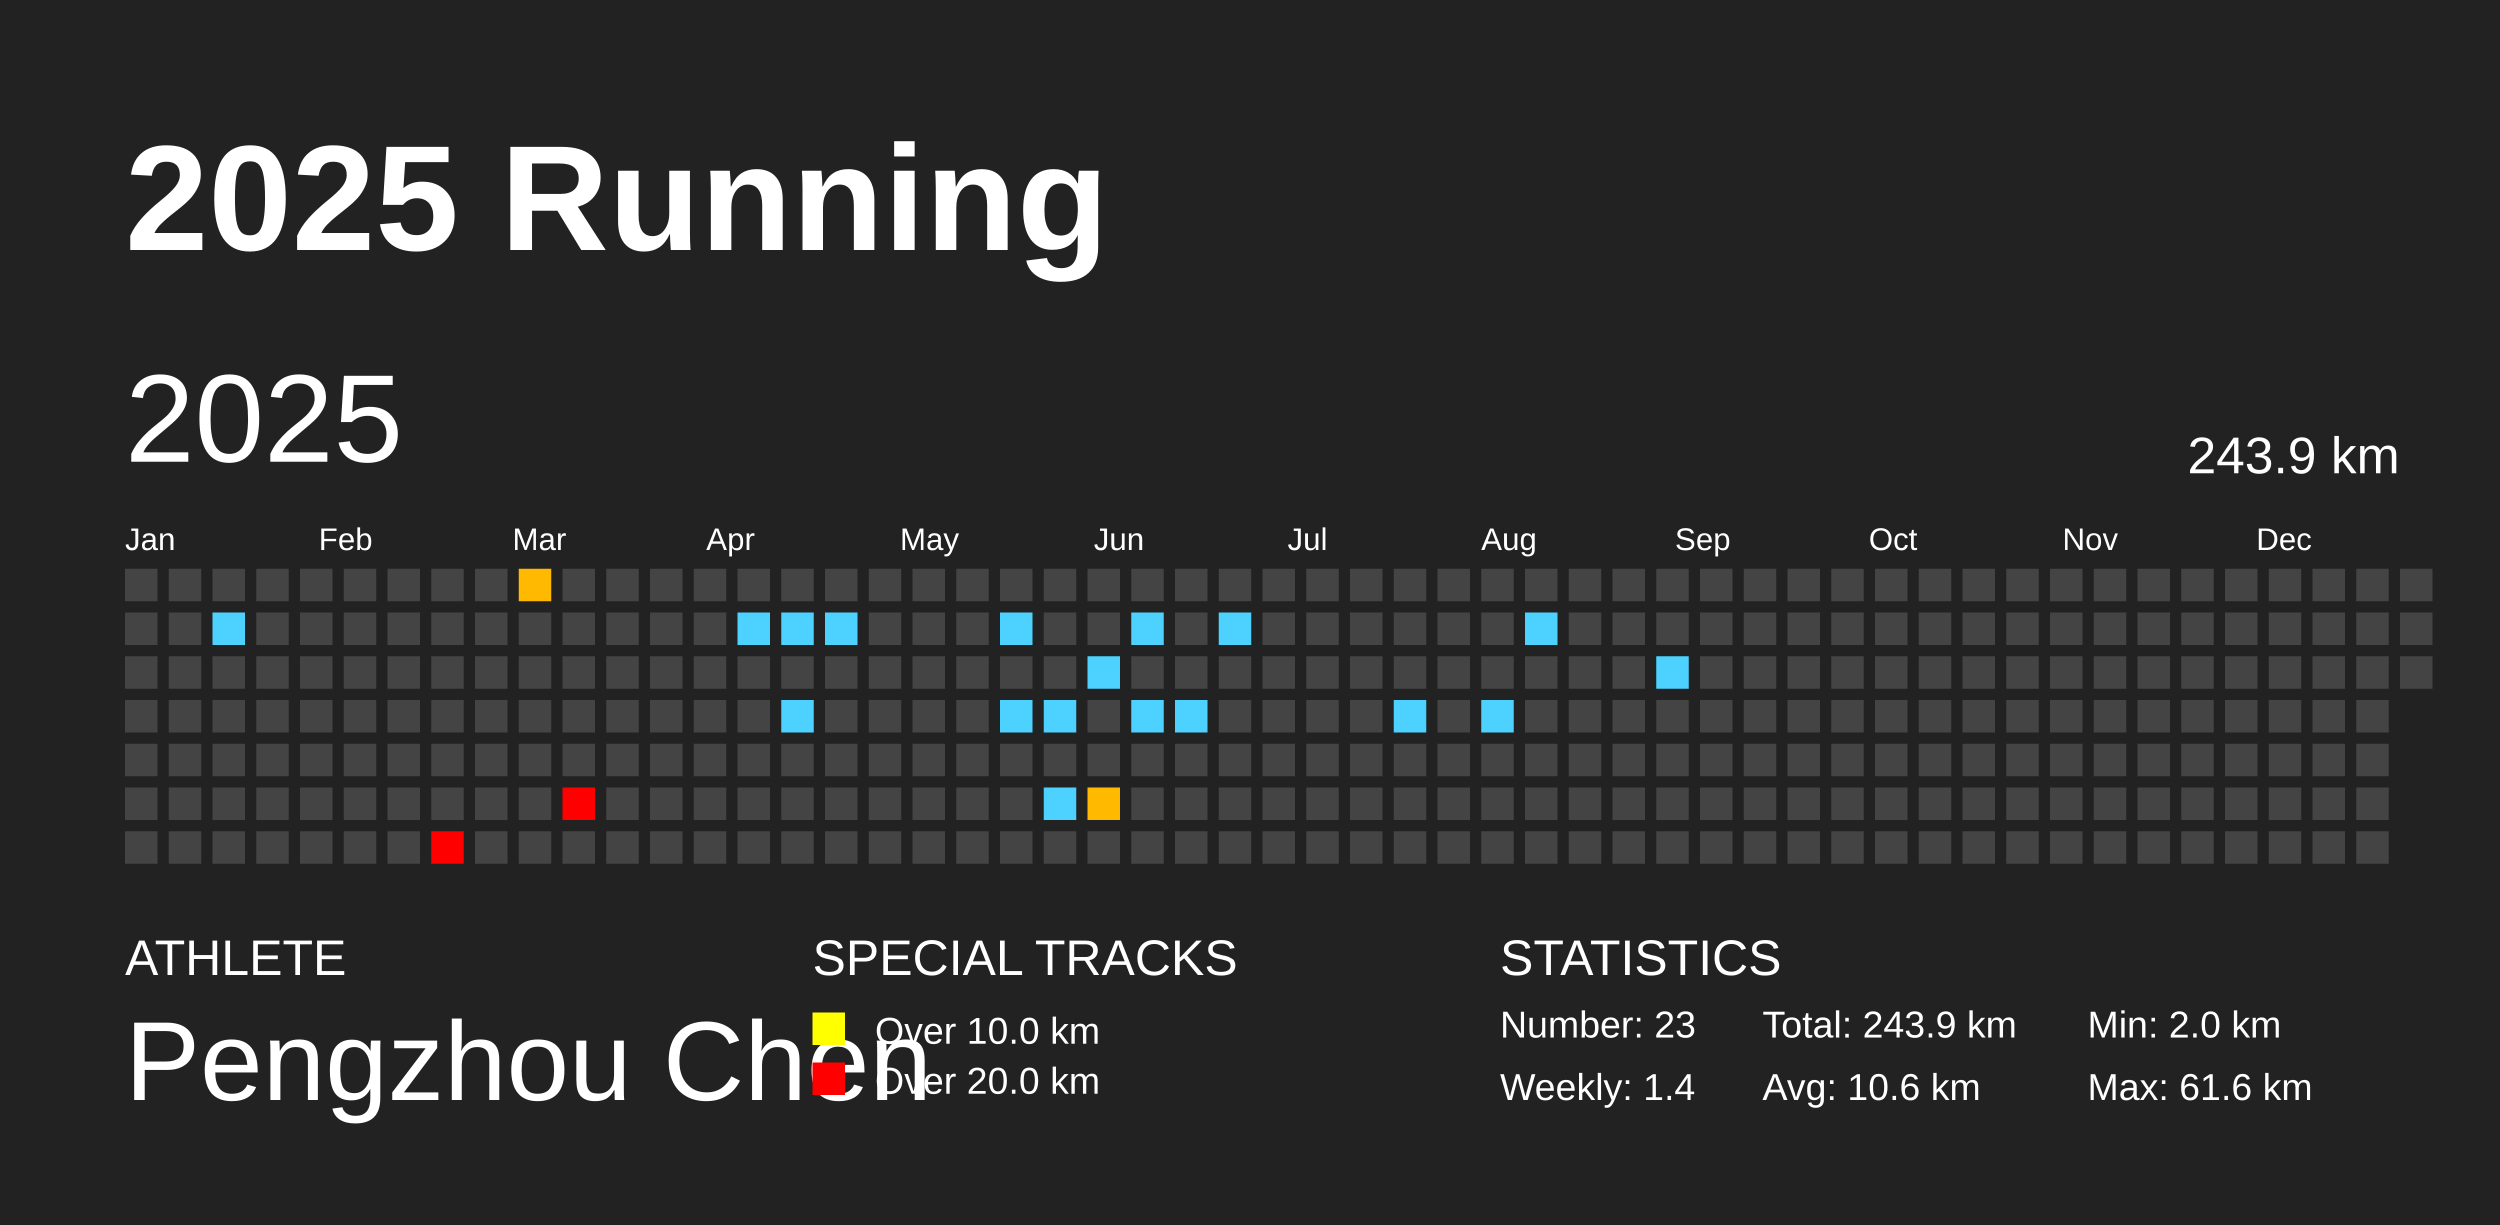
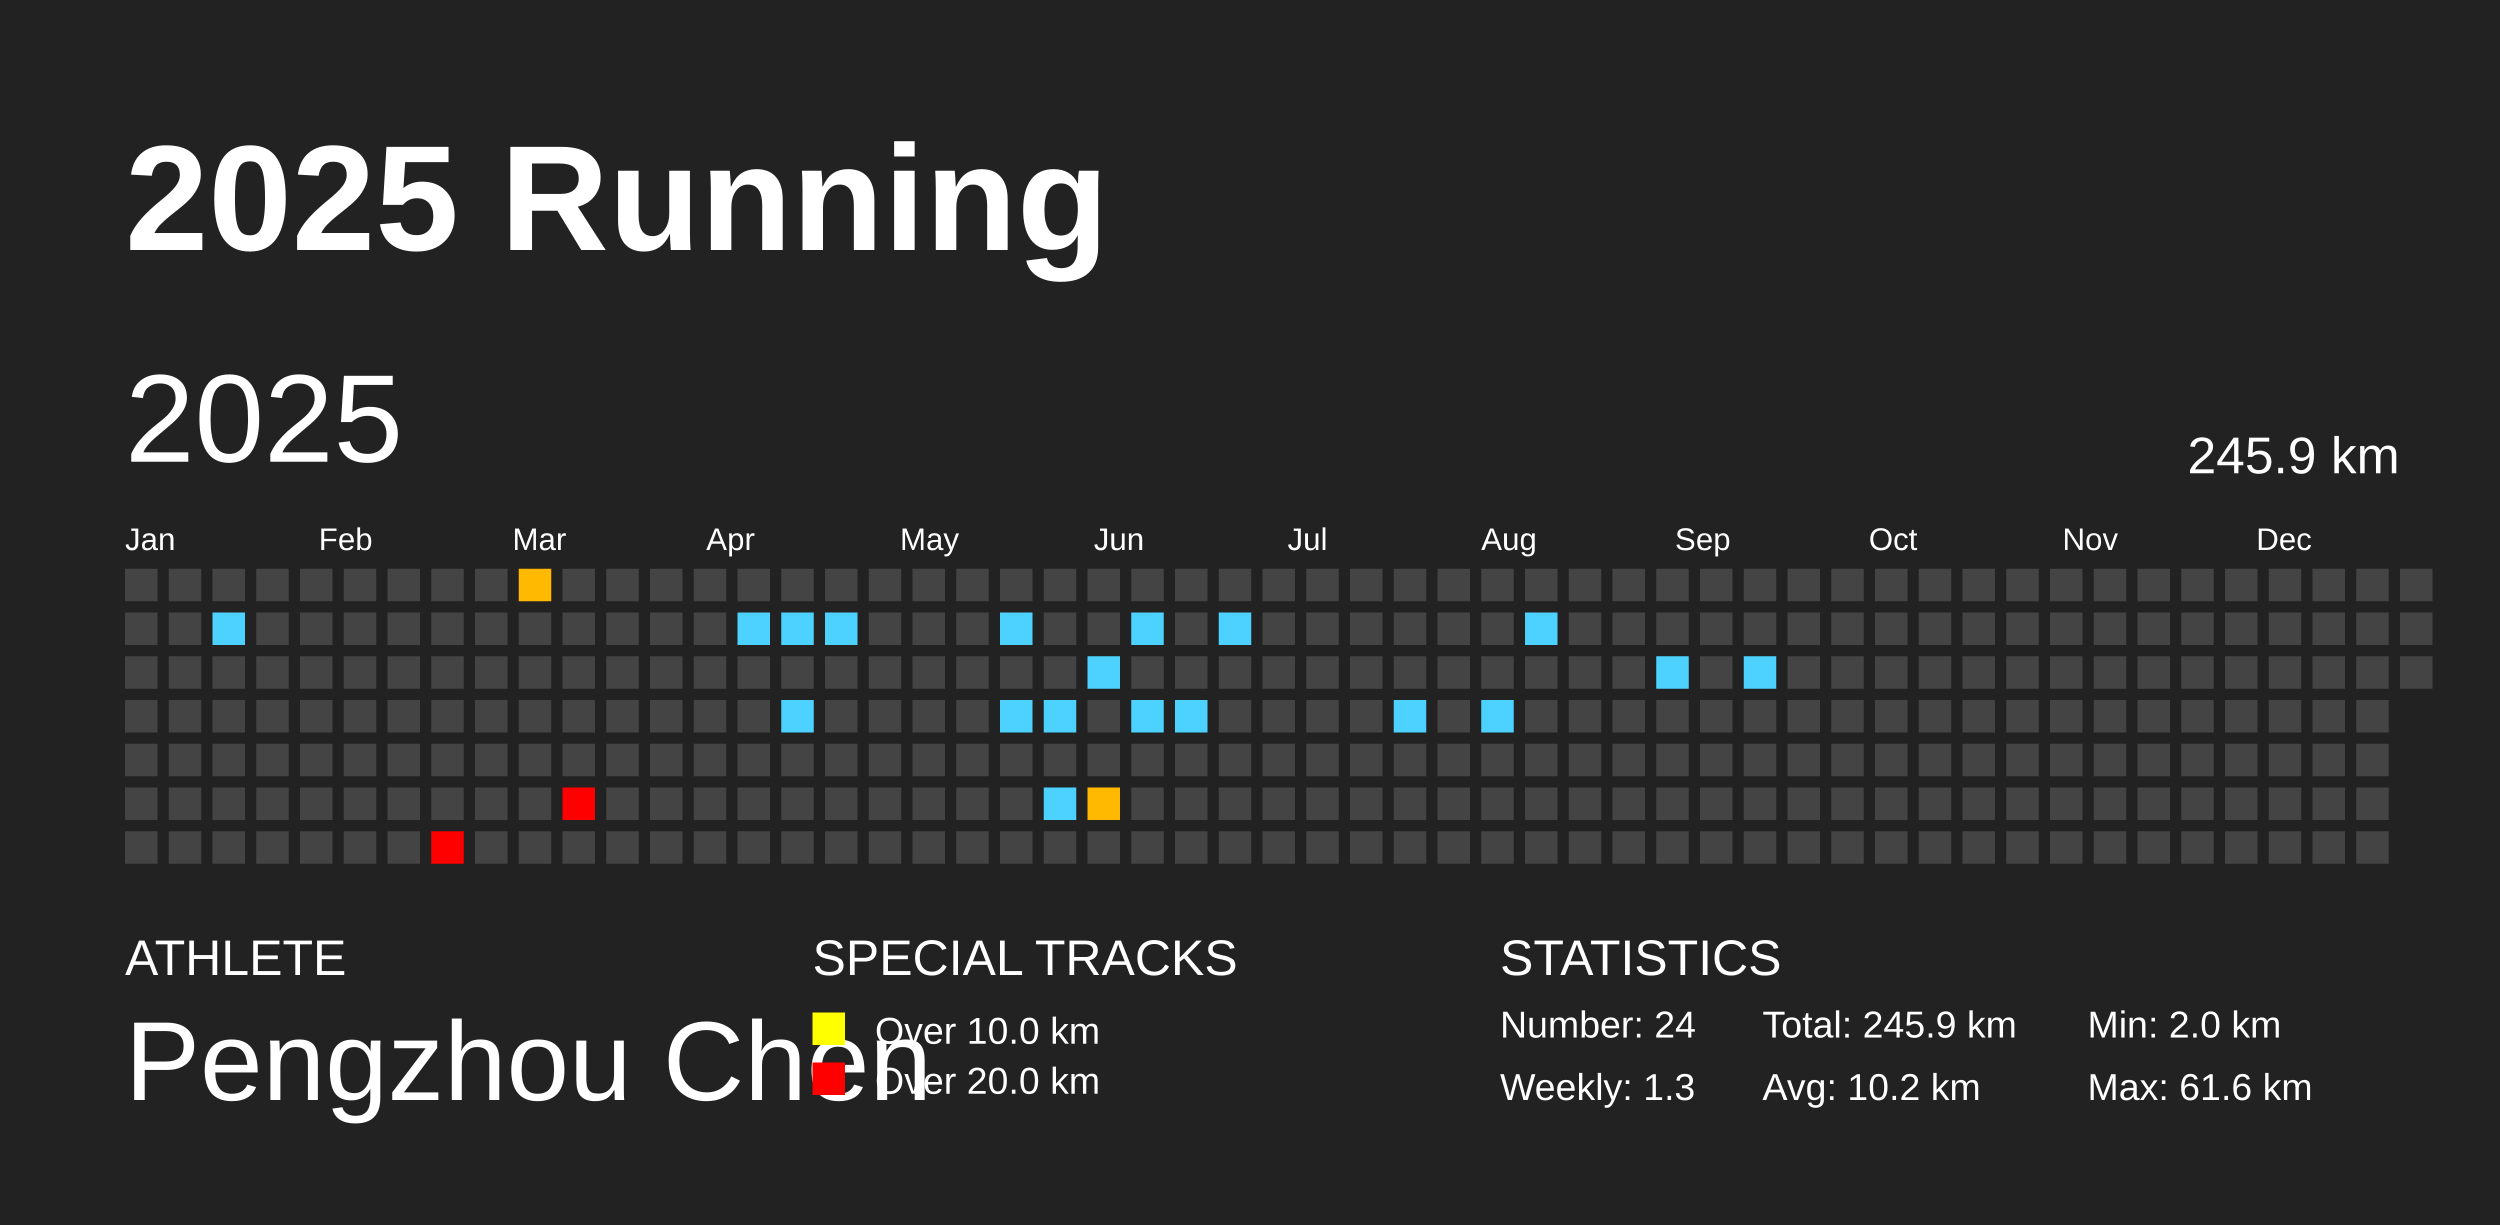
<svg xmlns="http://www.w3.org/2000/svg" baseProfile="full" height="98mm" version="1.1" viewBox="0,0,200,98" width="200mm">
  <defs />
  <rect fill="#222222" height="98" width="200" x="0" y="0" />
  <text fill="#FFFFFF" style="font-size:12px; font-family:Arial; font-weight:bold;" x="10" y="20">2025 Running</text>
  <text fill="#FFFFFF" style="font-size:4px; font-family:Arial" x="10" y="78">ATHLETE</text>
  <text fill="#FFFFFF" style="font-size:9px; font-family:Arial" x="10" y="88">Pengzhou Chen</text>
  <text fill="#FFFFFF" style="font-size:4px; font-family:Arial" x="65" y="78">SPECIAL TRACKS</text>
  <rect fill="yellow" height="2.6" width="2.6" x="65" y="81" />
  <text fill="#FFFFFF" style="font-size:3px; font-family:Arial" x="70" y="83.5">Over 10.0 km</text>
  <rect fill="red" height="2.6" width="2.6" x="65" y="85" />
  <text fill="#FFFFFF" style="font-size:3px; font-family:Arial" x="70" y="87.5">Over 20.0 km</text>
  <text fill="#FFFFFF" style="font-size:4px; font-family:Arial" x="120" y="78">STATISTICS</text>
-   <text fill="#FFFFFF" style="font-size:3px; font-family:Arial" x="120" y="83">Number: 23</text>
-   <text fill="#FFFFFF" style="font-size:3px; font-family:Arial" x="120" y="88">Weekly: 1.4</text>
-   <text fill="#FFFFFF" style="font-size:3px; font-family:Arial" x="141" y="83">Total: 243.9 km</text>
-   <text fill="#FFFFFF" style="font-size:3px; font-family:Arial" x="141" y="88">Avg: 10.6 km</text>
+   <text fill="#FFFFFF" style="font-size:3px; font-family:Arial" x="120" y="83">Number: 24</text>
+   <text fill="#FFFFFF" style="font-size:3px; font-family:Arial" x="120" y="88">Weekly: 1.3</text>
+   <text fill="#FFFFFF" style="font-size:3px; font-family:Arial" x="141" y="83">Total: 245.9 km</text>
+   <text fill="#FFFFFF" style="font-size:3px; font-family:Arial" x="141" y="88">Avg: 10.2 km</text>
  <text fill="#FFFFFF" style="font-size:3px; font-family:Arial" x="167" y="83">Min: 2.0 km</text>
  <text fill="#FFFFFF" style="font-size:3px; font-family:Arial" x="167" y="88">Max: 61.6 km</text>
  <text dominant-baseline="hanging" fill="#FFFFFF" style="font-size:10.0px; font-family:Arial;" x="10" y="30">2025</text>
-   <text dominant-baseline="hanging" fill="#FFFFFF" style="font-size:4.125px; font-family:Arial;" x="175" y="35">243.9 km</text>
+   <text dominant-baseline="hanging" fill="#FFFFFF" style="font-size:4.125px; font-family:Arial;" x="175" y="35">245.9 km</text>
  <text fill="#FFFFFF" style="font-size:2.5px; font-family:Arial" x="10.0" y="44">Jan</text>
  <text fill="#FFFFFF" style="font-size:2.5px; font-family:Arial" x="25.5" y="44">Feb</text>
  <text fill="#FFFFFF" style="font-size:2.5px; font-family:Arial" x="41.0" y="44">Mar</text>
  <text fill="#FFFFFF" style="font-size:2.5px; font-family:Arial" x="56.5" y="44">Apr</text>
  <text fill="#FFFFFF" style="font-size:2.5px; font-family:Arial" x="72.0" y="44">May</text>
  <text fill="#FFFFFF" style="font-size:2.5px; font-family:Arial" x="87.5" y="44">Jun</text>
  <text fill="#FFFFFF" style="font-size:2.5px; font-family:Arial" x="103.0" y="44">Jul</text>
  <text fill="#FFFFFF" style="font-size:2.5px; font-family:Arial" x="118.5" y="44">Aug</text>
  <text fill="#FFFFFF" style="font-size:2.5px; font-family:Arial" x="134.0" y="44">Sep</text>
  <text fill="#FFFFFF" style="font-size:2.5px; font-family:Arial" x="149.5" y="44">Oct</text>
  <text fill="#FFFFFF" style="font-size:2.5px; font-family:Arial" x="165.0" y="44">Nov</text>
  <text fill="#FFFFFF" style="font-size:2.5px; font-family:Arial" x="180.5" y="44">Dec</text>
  <rect fill="#444444" height="2.6" width="2.6" x="10.0" y="45.5" />
  <rect fill="#444444" height="2.6" width="2.6" x="10.0" y="49.0" />
  <rect fill="#444444" height="2.6" width="2.6" x="10.0" y="52.5" />
  <rect fill="#444444" height="2.6" width="2.6" x="10.0" y="56.0" />
  <rect fill="#444444" height="2.6" width="2.6" x="10.0" y="59.5" />
  <rect fill="#444444" height="2.6" width="2.6" x="10.0" y="63.0" />
  <rect fill="#444444" height="2.6" width="2.6" x="10.0" y="66.5" />
  <rect fill="#444444" height="2.6" width="2.6" x="13.5" y="45.5" />
  <rect fill="#444444" height="2.6" width="2.6" x="13.5" y="49.0" />
  <rect fill="#444444" height="2.6" width="2.6" x="13.5" y="52.5" />
  <rect fill="#444444" height="2.6" width="2.6" x="13.5" y="56.0" />
  <rect fill="#444444" height="2.6" width="2.6" x="13.5" y="59.5" />
  <rect fill="#444444" height="2.6" width="2.6" x="13.5" y="63.0" />
  <rect fill="#444444" height="2.6" width="2.6" x="13.5" y="66.5" />
  <rect fill="#444444" height="2.6" width="2.6" x="17.0" y="45.5" />
  <rect fill="#4dd2ff" height="2.6" width="2.6" x="17.0" y="49.0" />
  <rect fill="#444444" height="2.6" width="2.6" x="17.0" y="52.5" />
  <rect fill="#444444" height="2.6" width="2.6" x="17.0" y="56.0" />
  <rect fill="#444444" height="2.6" width="2.6" x="17.0" y="59.5" />
  <rect fill="#444444" height="2.6" width="2.6" x="17.0" y="63.0" />
  <rect fill="#444444" height="2.6" width="2.6" x="17.0" y="66.5" />
  <rect fill="#444444" height="2.6" width="2.6" x="20.5" y="45.5" />
  <rect fill="#444444" height="2.6" width="2.6" x="20.5" y="49.0" />
  <rect fill="#444444" height="2.6" width="2.6" x="20.5" y="52.5" />
  <rect fill="#444444" height="2.6" width="2.6" x="20.5" y="56.0" />
  <rect fill="#444444" height="2.6" width="2.6" x="20.5" y="59.5" />
  <rect fill="#444444" height="2.6" width="2.6" x="20.5" y="63.0" />
  <rect fill="#444444" height="2.6" width="2.6" x="20.5" y="66.5" />
  <rect fill="#444444" height="2.6" width="2.6" x="24.0" y="45.5" />
  <rect fill="#444444" height="2.6" width="2.6" x="24.0" y="49.0" />
  <rect fill="#444444" height="2.6" width="2.6" x="24.0" y="52.5" />
  <rect fill="#444444" height="2.6" width="2.6" x="24.0" y="56.0" />
  <rect fill="#444444" height="2.6" width="2.6" x="24.0" y="59.5" />
  <rect fill="#444444" height="2.6" width="2.6" x="24.0" y="63.0" />
  <rect fill="#444444" height="2.6" width="2.6" x="24.0" y="66.5" />
  <rect fill="#444444" height="2.6" width="2.6" x="27.5" y="45.5" />
  <rect fill="#444444" height="2.6" width="2.6" x="27.5" y="49.0" />
  <rect fill="#444444" height="2.6" width="2.6" x="27.5" y="52.5" />
  <rect fill="#444444" height="2.6" width="2.6" x="27.5" y="56.0" />
  <rect fill="#444444" height="2.6" width="2.6" x="27.5" y="59.5" />
  <rect fill="#444444" height="2.6" width="2.6" x="27.5" y="63.0" />
  <rect fill="#444444" height="2.6" width="2.6" x="27.5" y="66.5" />
  <rect fill="#444444" height="2.6" width="2.6" x="31.0" y="45.5" />
  <rect fill="#444444" height="2.6" width="2.6" x="31.0" y="49.0" />
  <rect fill="#444444" height="2.6" width="2.6" x="31.0" y="52.5" />
  <rect fill="#444444" height="2.6" width="2.6" x="31.0" y="56.0" />
  <rect fill="#444444" height="2.6" width="2.6" x="31.0" y="59.5" />
  <rect fill="#444444" height="2.6" width="2.6" x="31.0" y="63.0" />
  <rect fill="#444444" height="2.6" width="2.6" x="31.0" y="66.5" />
  <rect fill="#444444" height="2.6" width="2.6" x="34.5" y="45.5" />
  <rect fill="#444444" height="2.6" width="2.6" x="34.5" y="49.0" />
  <rect fill="#444444" height="2.6" width="2.6" x="34.5" y="52.5" />
  <rect fill="#444444" height="2.6" width="2.6" x="34.5" y="56.0" />
  <rect fill="#444444" height="2.6" width="2.6" x="34.5" y="59.5" />
  <rect fill="#444444" height="2.6" width="2.6" x="34.5" y="63.0" />
  <rect fill="red" height="2.6" width="2.6" x="34.5" y="66.5" />
  <rect fill="#444444" height="2.6" width="2.6" x="38.0" y="45.5" />
  <rect fill="#444444" height="2.6" width="2.6" x="38.0" y="49.0" />
  <rect fill="#444444" height="2.6" width="2.6" x="38.0" y="52.5" />
  <rect fill="#444444" height="2.6" width="2.6" x="38.0" y="56.0" />
  <rect fill="#444444" height="2.6" width="2.6" x="38.0" y="59.5" />
  <rect fill="#444444" height="2.6" width="2.6" x="38.0" y="63.0" />
  <rect fill="#444444" height="2.6" width="2.6" x="38.0" y="66.5" />
  <rect fill="#ffb900" height="2.6" width="2.6" x="41.5" y="45.5" />
  <rect fill="#444444" height="2.6" width="2.6" x="41.5" y="49.0" />
  <rect fill="#444444" height="2.6" width="2.6" x="41.5" y="52.5" />
  <rect fill="#444444" height="2.6" width="2.6" x="41.5" y="56.0" />
  <rect fill="#444444" height="2.6" width="2.6" x="41.5" y="59.5" />
  <rect fill="#444444" height="2.6" width="2.6" x="41.5" y="63.0" />
  <rect fill="#444444" height="2.6" width="2.6" x="41.5" y="66.5" />
  <rect fill="#444444" height="2.6" width="2.6" x="45.0" y="45.5" />
  <rect fill="#444444" height="2.6" width="2.6" x="45.0" y="49.0" />
  <rect fill="#444444" height="2.6" width="2.6" x="45.0" y="52.5" />
  <rect fill="#444444" height="2.6" width="2.6" x="45.0" y="56.0" />
  <rect fill="#444444" height="2.6" width="2.6" x="45.0" y="59.5" />
  <rect fill="red" height="2.6" width="2.6" x="45.0" y="63.0" />
  <rect fill="#444444" height="2.6" width="2.6" x="45.0" y="66.5" />
  <rect fill="#444444" height="2.6" width="2.6" x="48.5" y="45.5" />
  <rect fill="#444444" height="2.6" width="2.6" x="48.5" y="49.0" />
  <rect fill="#444444" height="2.6" width="2.6" x="48.5" y="52.5" />
  <rect fill="#444444" height="2.6" width="2.6" x="48.5" y="56.0" />
  <rect fill="#444444" height="2.6" width="2.6" x="48.5" y="59.5" />
  <rect fill="#444444" height="2.6" width="2.6" x="48.5" y="63.0" />
  <rect fill="#444444" height="2.6" width="2.6" x="48.5" y="66.5" />
  <rect fill="#444444" height="2.6" width="2.6" x="52.0" y="45.5" />
  <rect fill="#444444" height="2.6" width="2.6" x="52.0" y="49.0" />
  <rect fill="#444444" height="2.6" width="2.6" x="52.0" y="52.5" />
  <rect fill="#444444" height="2.6" width="2.6" x="52.0" y="56.0" />
  <rect fill="#444444" height="2.6" width="2.6" x="52.0" y="59.5" />
  <rect fill="#444444" height="2.6" width="2.6" x="52.0" y="63.0" />
  <rect fill="#444444" height="2.6" width="2.6" x="52.0" y="66.5" />
  <rect fill="#444444" height="2.6" width="2.6" x="55.5" y="45.5" />
  <rect fill="#444444" height="2.6" width="2.6" x="55.5" y="49.0" />
  <rect fill="#444444" height="2.6" width="2.6" x="55.5" y="52.5" />
  <rect fill="#444444" height="2.6" width="2.6" x="55.5" y="56.0" />
  <rect fill="#444444" height="2.6" width="2.6" x="55.5" y="59.5" />
  <rect fill="#444444" height="2.6" width="2.6" x="55.5" y="63.0" />
  <rect fill="#444444" height="2.6" width="2.6" x="55.5" y="66.5" />
  <rect fill="#444444" height="2.6" width="2.6" x="59.0" y="45.5" />
  <rect fill="#4dd2ff" height="2.6" width="2.6" x="59.0" y="49.0" />
  <rect fill="#444444" height="2.6" width="2.6" x="59.0" y="52.5" />
  <rect fill="#444444" height="2.6" width="2.6" x="59.0" y="56.0" />
  <rect fill="#444444" height="2.6" width="2.6" x="59.0" y="59.5" />
  <rect fill="#444444" height="2.6" width="2.6" x="59.0" y="63.0" />
  <rect fill="#444444" height="2.6" width="2.6" x="59.0" y="66.5" />
  <rect fill="#444444" height="2.6" width="2.6" x="62.5" y="45.5" />
  <rect fill="#4dd2ff" height="2.6" width="2.6" x="62.5" y="49.0" />
  <rect fill="#444444" height="2.6" width="2.6" x="62.5" y="52.5" />
  <rect fill="#4dd2ff" height="2.6" width="2.6" x="62.5" y="56.0" />
  <rect fill="#444444" height="2.6" width="2.6" x="62.5" y="59.5" />
  <rect fill="#444444" height="2.6" width="2.6" x="62.5" y="63.0" />
  <rect fill="#444444" height="2.6" width="2.6" x="62.5" y="66.5" />
  <rect fill="#444444" height="2.6" width="2.6" x="66.0" y="45.5" />
  <rect fill="#4dd2ff" height="2.6" width="2.6" x="66.0" y="49.0" />
  <rect fill="#444444" height="2.6" width="2.6" x="66.0" y="52.5" />
  <rect fill="#444444" height="2.6" width="2.6" x="66.0" y="56.0" />
  <rect fill="#444444" height="2.6" width="2.6" x="66.0" y="59.5" />
  <rect fill="#444444" height="2.6" width="2.6" x="66.0" y="63.0" />
  <rect fill="#444444" height="2.6" width="2.6" x="66.0" y="66.5" />
  <rect fill="#444444" height="2.6" width="2.6" x="69.5" y="45.5" />
  <rect fill="#444444" height="2.6" width="2.6" x="69.5" y="49.0" />
  <rect fill="#444444" height="2.6" width="2.6" x="69.5" y="52.5" />
  <rect fill="#444444" height="2.6" width="2.6" x="69.5" y="56.0" />
  <rect fill="#444444" height="2.6" width="2.6" x="69.5" y="59.5" />
  <rect fill="#444444" height="2.6" width="2.6" x="69.5" y="63.0" />
  <rect fill="#444444" height="2.6" width="2.6" x="69.5" y="66.5" />
  <rect fill="#444444" height="2.6" width="2.6" x="73.0" y="45.5" />
  <rect fill="#444444" height="2.6" width="2.6" x="73.0" y="49.0" />
  <rect fill="#444444" height="2.6" width="2.6" x="73.0" y="52.5" />
  <rect fill="#444444" height="2.6" width="2.6" x="73.0" y="56.0" />
  <rect fill="#444444" height="2.6" width="2.6" x="73.0" y="59.5" />
  <rect fill="#444444" height="2.6" width="2.6" x="73.0" y="63.0" />
  <rect fill="#444444" height="2.6" width="2.6" x="73.0" y="66.5" />
  <rect fill="#444444" height="2.6" width="2.6" x="76.5" y="45.5" />
  <rect fill="#444444" height="2.6" width="2.6" x="76.5" y="49.0" />
  <rect fill="#444444" height="2.6" width="2.6" x="76.5" y="52.5" />
  <rect fill="#444444" height="2.6" width="2.6" x="76.5" y="56.0" />
  <rect fill="#444444" height="2.6" width="2.6" x="76.5" y="59.5" />
  <rect fill="#444444" height="2.6" width="2.6" x="76.5" y="63.0" />
  <rect fill="#444444" height="2.6" width="2.6" x="76.5" y="66.5" />
  <rect fill="#444444" height="2.6" width="2.6" x="80.0" y="45.5" />
  <rect fill="#4dd2ff" height="2.6" width="2.6" x="80.0" y="49.0" />
  <rect fill="#444444" height="2.6" width="2.6" x="80.0" y="52.5" />
  <rect fill="#4dd2ff" height="2.6" width="2.6" x="80.0" y="56.0" />
  <rect fill="#444444" height="2.6" width="2.6" x="80.0" y="59.5" />
  <rect fill="#444444" height="2.6" width="2.6" x="80.0" y="63.0" />
  <rect fill="#444444" height="2.6" width="2.6" x="80.0" y="66.5" />
  <rect fill="#444444" height="2.6" width="2.6" x="83.5" y="45.5" />
  <rect fill="#444444" height="2.6" width="2.6" x="83.5" y="49.0" />
  <rect fill="#444444" height="2.6" width="2.6" x="83.5" y="52.5" />
  <rect fill="#4dd2ff" height="2.6" width="2.6" x="83.5" y="56.0" />
  <rect fill="#444444" height="2.6" width="2.6" x="83.5" y="59.5" />
  <rect fill="#4dd2ff" height="2.6" width="2.6" x="83.5" y="63.0" />
  <rect fill="#444444" height="2.6" width="2.6" x="83.5" y="66.5" />
  <rect fill="#444444" height="2.6" width="2.6" x="87.0" y="45.5" />
  <rect fill="#444444" height="2.6" width="2.6" x="87.0" y="49.0" />
  <rect fill="#4dd2ff" height="2.6" width="2.6" x="87.0" y="52.5" />
  <rect fill="#444444" height="2.6" width="2.6" x="87.0" y="56.0" />
  <rect fill="#444444" height="2.6" width="2.6" x="87.0" y="59.5" />
  <rect fill="#ffba00" height="2.6" width="2.6" x="87.0" y="63.0" />
  <rect fill="#444444" height="2.6" width="2.6" x="87.0" y="66.5" />
  <rect fill="#444444" height="2.6" width="2.6" x="90.5" y="45.5" />
  <rect fill="#4dd2ff" height="2.6" width="2.6" x="90.5" y="49.0" />
  <rect fill="#444444" height="2.6" width="2.6" x="90.5" y="52.5" />
  <rect fill="#4dd2ff" height="2.6" width="2.6" x="90.5" y="56.0" />
  <rect fill="#444444" height="2.6" width="2.6" x="90.5" y="59.5" />
  <rect fill="#444444" height="2.6" width="2.6" x="90.5" y="63.0" />
  <rect fill="#444444" height="2.6" width="2.6" x="90.5" y="66.5" />
  <rect fill="#444444" height="2.6" width="2.6" x="94.0" y="45.5" />
  <rect fill="#444444" height="2.6" width="2.6" x="94.0" y="49.0" />
  <rect fill="#444444" height="2.6" width="2.6" x="94.0" y="52.5" />
  <rect fill="#4dd2ff" height="2.6" width="2.6" x="94.0" y="56.0" />
  <rect fill="#444444" height="2.6" width="2.6" x="94.0" y="59.5" />
  <rect fill="#444444" height="2.6" width="2.6" x="94.0" y="63.0" />
  <rect fill="#444444" height="2.6" width="2.6" x="94.0" y="66.5" />
  <rect fill="#444444" height="2.6" width="2.6" x="97.5" y="45.5" />
  <rect fill="#4dd2ff" height="2.6" width="2.6" x="97.5" y="49.0" />
  <rect fill="#444444" height="2.6" width="2.6" x="97.5" y="52.5" />
  <rect fill="#444444" height="2.6" width="2.6" x="97.5" y="56.0" />
  <rect fill="#444444" height="2.6" width="2.6" x="97.5" y="59.5" />
  <rect fill="#444444" height="2.6" width="2.6" x="97.5" y="63.0" />
  <rect fill="#444444" height="2.6" width="2.6" x="97.5" y="66.5" />
  <rect fill="#444444" height="2.6" width="2.6" x="101.0" y="45.5" />
  <rect fill="#444444" height="2.6" width="2.6" x="101.0" y="49.0" />
  <rect fill="#444444" height="2.6" width="2.6" x="101.0" y="52.5" />
  <rect fill="#444444" height="2.6" width="2.6" x="101.0" y="56.0" />
  <rect fill="#444444" height="2.6" width="2.6" x="101.0" y="59.5" />
  <rect fill="#444444" height="2.6" width="2.6" x="101.0" y="63.0" />
  <rect fill="#444444" height="2.6" width="2.6" x="101.0" y="66.5" />
  <rect fill="#444444" height="2.6" width="2.6" x="104.5" y="45.5" />
  <rect fill="#444444" height="2.6" width="2.6" x="104.5" y="49.0" />
  <rect fill="#444444" height="2.6" width="2.6" x="104.5" y="52.5" />
  <rect fill="#444444" height="2.6" width="2.6" x="104.5" y="56.0" />
  <rect fill="#444444" height="2.6" width="2.6" x="104.5" y="59.5" />
  <rect fill="#444444" height="2.6" width="2.6" x="104.5" y="63.0" />
  <rect fill="#444444" height="2.6" width="2.6" x="104.5" y="66.5" />
  <rect fill="#444444" height="2.6" width="2.6" x="108.0" y="45.5" />
  <rect fill="#444444" height="2.6" width="2.6" x="108.0" y="49.0" />
  <rect fill="#444444" height="2.6" width="2.6" x="108.0" y="52.5" />
  <rect fill="#444444" height="2.6" width="2.6" x="108.0" y="56.0" />
  <rect fill="#444444" height="2.6" width="2.6" x="108.0" y="59.5" />
  <rect fill="#444444" height="2.6" width="2.6" x="108.0" y="63.0" />
  <rect fill="#444444" height="2.6" width="2.6" x="108.0" y="66.5" />
  <rect fill="#444444" height="2.6" width="2.6" x="111.5" y="45.5" />
  <rect fill="#444444" height="2.6" width="2.6" x="111.5" y="49.0" />
  <rect fill="#444444" height="2.6" width="2.6" x="111.5" y="52.5" />
  <rect fill="#4dd2ff" height="2.6" width="2.6" x="111.5" y="56.0" />
  <rect fill="#444444" height="2.6" width="2.6" x="111.5" y="59.5" />
  <rect fill="#444444" height="2.6" width="2.6" x="111.5" y="63.0" />
  <rect fill="#444444" height="2.6" width="2.6" x="111.5" y="66.5" />
  <rect fill="#444444" height="2.6" width="2.6" x="115.0" y="45.5" />
  <rect fill="#444444" height="2.6" width="2.6" x="115.0" y="49.0" />
  <rect fill="#444444" height="2.6" width="2.6" x="115.0" y="52.5" />
  <rect fill="#444444" height="2.6" width="2.6" x="115.0" y="56.0" />
  <rect fill="#444444" height="2.6" width="2.6" x="115.0" y="59.5" />
  <rect fill="#444444" height="2.6" width="2.6" x="115.0" y="63.0" />
  <rect fill="#444444" height="2.6" width="2.6" x="115.0" y="66.5" />
  <rect fill="#444444" height="2.6" width="2.6" x="118.5" y="45.5" />
  <rect fill="#444444" height="2.6" width="2.6" x="118.5" y="49.0" />
  <rect fill="#444444" height="2.6" width="2.6" x="118.5" y="52.5" />
  <rect fill="#4dd2ff" height="2.6" width="2.6" x="118.5" y="56.0" />
  <rect fill="#444444" height="2.6" width="2.6" x="118.5" y="59.5" />
  <rect fill="#444444" height="2.6" width="2.6" x="118.5" y="63.0" />
  <rect fill="#444444" height="2.6" width="2.6" x="118.5" y="66.5" />
  <rect fill="#444444" height="2.6" width="2.6" x="122.0" y="45.5" />
  <rect fill="#4dd2ff" height="2.6" width="2.6" x="122.0" y="49.0" />
  <rect fill="#444444" height="2.6" width="2.6" x="122.0" y="52.5" />
  <rect fill="#444444" height="2.6" width="2.6" x="122.0" y="56.0" />
  <rect fill="#444444" height="2.6" width="2.6" x="122.0" y="59.5" />
  <rect fill="#444444" height="2.6" width="2.6" x="122.0" y="63.0" />
  <rect fill="#444444" height="2.6" width="2.6" x="122.0" y="66.5" />
  <rect fill="#444444" height="2.6" width="2.6" x="125.5" y="45.5" />
  <rect fill="#444444" height="2.6" width="2.6" x="125.5" y="49.0" />
  <rect fill="#444444" height="2.6" width="2.6" x="125.5" y="52.5" />
  <rect fill="#444444" height="2.6" width="2.6" x="125.5" y="56.0" />
  <rect fill="#444444" height="2.6" width="2.6" x="125.5" y="59.5" />
  <rect fill="#444444" height="2.6" width="2.6" x="125.5" y="63.0" />
  <rect fill="#444444" height="2.6" width="2.6" x="125.5" y="66.5" />
  <rect fill="#444444" height="2.6" width="2.6" x="129.0" y="45.5" />
  <rect fill="#444444" height="2.6" width="2.6" x="129.0" y="49.0" />
  <rect fill="#444444" height="2.6" width="2.6" x="129.0" y="52.5" />
  <rect fill="#444444" height="2.6" width="2.6" x="129.0" y="56.0" />
  <rect fill="#444444" height="2.6" width="2.6" x="129.0" y="59.5" />
  <rect fill="#444444" height="2.6" width="2.6" x="129.0" y="63.0" />
  <rect fill="#444444" height="2.6" width="2.6" x="129.0" y="66.5" />
  <rect fill="#444444" height="2.6" width="2.6" x="132.5" y="45.5" />
  <rect fill="#444444" height="2.6" width="2.6" x="132.5" y="49.0" />
  <rect fill="#4dd2ff" height="2.6" width="2.6" x="132.5" y="52.5" />
  <rect fill="#444444" height="2.6" width="2.6" x="132.5" y="56.0" />
  <rect fill="#444444" height="2.6" width="2.6" x="132.5" y="59.5" />
  <rect fill="#444444" height="2.6" width="2.6" x="132.5" y="63.0" />
  <rect fill="#444444" height="2.6" width="2.6" x="132.5" y="66.5" />
  <rect fill="#444444" height="2.6" width="2.6" x="136.0" y="45.5" />
  <rect fill="#444444" height="2.6" width="2.6" x="136.0" y="49.0" />
  <rect fill="#444444" height="2.6" width="2.6" x="136.0" y="52.5" />
  <rect fill="#444444" height="2.6" width="2.6" x="136.0" y="56.0" />
  <rect fill="#444444" height="2.6" width="2.6" x="136.0" y="59.5" />
  <rect fill="#444444" height="2.6" width="2.6" x="136.0" y="63.0" />
  <rect fill="#444444" height="2.6" width="2.6" x="136.0" y="66.5" />
  <rect fill="#444444" height="2.6" width="2.6" x="139.5" y="45.5" />
  <rect fill="#444444" height="2.6" width="2.6" x="139.5" y="49.0" />
-   <rect fill="#444444" height="2.6" width="2.6" x="139.5" y="52.5" />
+   <rect fill="#4dd2ff" height="2.6" width="2.6" x="139.5" y="52.5" />
  <rect fill="#444444" height="2.6" width="2.6" x="139.5" y="56.0" />
  <rect fill="#444444" height="2.6" width="2.6" x="139.5" y="59.5" />
  <rect fill="#444444" height="2.6" width="2.6" x="139.5" y="63.0" />
  <rect fill="#444444" height="2.6" width="2.6" x="139.5" y="66.5" />
  <rect fill="#444444" height="2.6" width="2.6" x="143.0" y="45.5" />
  <rect fill="#444444" height="2.6" width="2.6" x="143.0" y="49.0" />
  <rect fill="#444444" height="2.6" width="2.6" x="143.0" y="52.5" />
  <rect fill="#444444" height="2.6" width="2.6" x="143.0" y="56.0" />
  <rect fill="#444444" height="2.6" width="2.6" x="143.0" y="59.5" />
  <rect fill="#444444" height="2.6" width="2.6" x="143.0" y="63.0" />
  <rect fill="#444444" height="2.6" width="2.6" x="143.0" y="66.5" />
  <rect fill="#444444" height="2.6" width="2.6" x="146.5" y="45.5" />
  <rect fill="#444444" height="2.6" width="2.6" x="146.5" y="49.0" />
  <rect fill="#444444" height="2.6" width="2.6" x="146.5" y="52.5" />
  <rect fill="#444444" height="2.6" width="2.6" x="146.5" y="56.0" />
  <rect fill="#444444" height="2.6" width="2.6" x="146.5" y="59.5" />
  <rect fill="#444444" height="2.6" width="2.6" x="146.5" y="63.0" />
  <rect fill="#444444" height="2.6" width="2.6" x="146.5" y="66.5" />
  <rect fill="#444444" height="2.6" width="2.6" x="150.0" y="45.5" />
  <rect fill="#444444" height="2.6" width="2.6" x="150.0" y="49.0" />
  <rect fill="#444444" height="2.6" width="2.6" x="150.0" y="52.5" />
  <rect fill="#444444" height="2.6" width="2.6" x="150.0" y="56.0" />
  <rect fill="#444444" height="2.6" width="2.6" x="150.0" y="59.5" />
  <rect fill="#444444" height="2.6" width="2.6" x="150.0" y="63.0" />
  <rect fill="#444444" height="2.6" width="2.6" x="150.0" y="66.5" />
  <rect fill="#444444" height="2.6" width="2.6" x="153.5" y="45.5" />
  <rect fill="#444444" height="2.6" width="2.6" x="153.5" y="49.0" />
  <rect fill="#444444" height="2.6" width="2.6" x="153.5" y="52.5" />
  <rect fill="#444444" height="2.6" width="2.6" x="153.5" y="56.0" />
  <rect fill="#444444" height="2.6" width="2.6" x="153.5" y="59.5" />
  <rect fill="#444444" height="2.6" width="2.6" x="153.5" y="63.0" />
  <rect fill="#444444" height="2.6" width="2.6" x="153.5" y="66.5" />
  <rect fill="#444444" height="2.6" width="2.6" x="157.0" y="45.5" />
  <rect fill="#444444" height="2.6" width="2.6" x="157.0" y="49.0" />
  <rect fill="#444444" height="2.6" width="2.6" x="157.0" y="52.5" />
  <rect fill="#444444" height="2.6" width="2.6" x="157.0" y="56.0" />
  <rect fill="#444444" height="2.6" width="2.6" x="157.0" y="59.5" />
  <rect fill="#444444" height="2.6" width="2.6" x="157.0" y="63.0" />
  <rect fill="#444444" height="2.6" width="2.6" x="157.0" y="66.5" />
  <rect fill="#444444" height="2.6" width="2.6" x="160.5" y="45.5" />
  <rect fill="#444444" height="2.6" width="2.6" x="160.5" y="49.0" />
  <rect fill="#444444" height="2.6" width="2.6" x="160.5" y="52.5" />
  <rect fill="#444444" height="2.6" width="2.6" x="160.5" y="56.0" />
  <rect fill="#444444" height="2.6" width="2.6" x="160.5" y="59.5" />
  <rect fill="#444444" height="2.6" width="2.6" x="160.5" y="63.0" />
  <rect fill="#444444" height="2.6" width="2.6" x="160.5" y="66.5" />
  <rect fill="#444444" height="2.6" width="2.6" x="164.0" y="45.5" />
  <rect fill="#444444" height="2.6" width="2.6" x="164.0" y="49.0" />
  <rect fill="#444444" height="2.6" width="2.6" x="164.0" y="52.5" />
  <rect fill="#444444" height="2.6" width="2.6" x="164.0" y="56.0" />
  <rect fill="#444444" height="2.6" width="2.6" x="164.0" y="59.5" />
  <rect fill="#444444" height="2.6" width="2.6" x="164.0" y="63.0" />
  <rect fill="#444444" height="2.6" width="2.6" x="164.0" y="66.5" />
  <rect fill="#444444" height="2.6" width="2.6" x="167.5" y="45.5" />
  <rect fill="#444444" height="2.6" width="2.6" x="167.5" y="49.0" />
  <rect fill="#444444" height="2.6" width="2.6" x="167.5" y="52.5" />
  <rect fill="#444444" height="2.6" width="2.6" x="167.5" y="56.0" />
  <rect fill="#444444" height="2.6" width="2.6" x="167.5" y="59.5" />
  <rect fill="#444444" height="2.6" width="2.6" x="167.5" y="63.0" />
  <rect fill="#444444" height="2.6" width="2.6" x="167.5" y="66.5" />
  <rect fill="#444444" height="2.6" width="2.6" x="171.0" y="45.5" />
  <rect fill="#444444" height="2.6" width="2.6" x="171.0" y="49.0" />
  <rect fill="#444444" height="2.6" width="2.6" x="171.0" y="52.5" />
  <rect fill="#444444" height="2.6" width="2.6" x="171.0" y="56.0" />
  <rect fill="#444444" height="2.6" width="2.6" x="171.0" y="59.5" />
  <rect fill="#444444" height="2.6" width="2.6" x="171.0" y="63.0" />
  <rect fill="#444444" height="2.6" width="2.6" x="171.0" y="66.5" />
  <rect fill="#444444" height="2.6" width="2.6" x="174.5" y="45.5" />
  <rect fill="#444444" height="2.6" width="2.6" x="174.5" y="49.0" />
  <rect fill="#444444" height="2.6" width="2.6" x="174.5" y="52.5" />
  <rect fill="#444444" height="2.6" width="2.6" x="174.5" y="56.0" />
  <rect fill="#444444" height="2.6" width="2.6" x="174.5" y="59.5" />
  <rect fill="#444444" height="2.6" width="2.6" x="174.5" y="63.0" />
  <rect fill="#444444" height="2.6" width="2.6" x="174.5" y="66.5" />
  <rect fill="#444444" height="2.6" width="2.6" x="178.0" y="45.5" />
  <rect fill="#444444" height="2.6" width="2.6" x="178.0" y="49.0" />
  <rect fill="#444444" height="2.6" width="2.6" x="178.0" y="52.5" />
  <rect fill="#444444" height="2.6" width="2.6" x="178.0" y="56.0" />
  <rect fill="#444444" height="2.6" width="2.6" x="178.0" y="59.5" />
  <rect fill="#444444" height="2.6" width="2.6" x="178.0" y="63.0" />
  <rect fill="#444444" height="2.6" width="2.6" x="178.0" y="66.5" />
  <rect fill="#444444" height="2.6" width="2.6" x="181.5" y="45.5" />
  <rect fill="#444444" height="2.6" width="2.6" x="181.5" y="49.0" />
  <rect fill="#444444" height="2.6" width="2.6" x="181.5" y="52.5" />
  <rect fill="#444444" height="2.6" width="2.6" x="181.5" y="56.0" />
  <rect fill="#444444" height="2.6" width="2.6" x="181.5" y="59.5" />
  <rect fill="#444444" height="2.6" width="2.6" x="181.5" y="63.0" />
  <rect fill="#444444" height="2.6" width="2.6" x="181.5" y="66.5" />
  <rect fill="#444444" height="2.6" width="2.6" x="185.0" y="45.5" />
  <rect fill="#444444" height="2.6" width="2.6" x="185.0" y="49.0" />
  <rect fill="#444444" height="2.6" width="2.6" x="185.0" y="52.5" />
  <rect fill="#444444" height="2.6" width="2.6" x="185.0" y="56.0" />
  <rect fill="#444444" height="2.6" width="2.6" x="185.0" y="59.5" />
  <rect fill="#444444" height="2.6" width="2.6" x="185.0" y="63.0" />
  <rect fill="#444444" height="2.6" width="2.6" x="185.0" y="66.5" />
  <rect fill="#444444" height="2.6" width="2.6" x="188.5" y="45.5" />
  <rect fill="#444444" height="2.6" width="2.6" x="188.5" y="49.0" />
  <rect fill="#444444" height="2.6" width="2.6" x="188.5" y="52.5" />
  <rect fill="#444444" height="2.6" width="2.6" x="188.5" y="56.0" />
  <rect fill="#444444" height="2.6" width="2.6" x="188.5" y="59.5" />
  <rect fill="#444444" height="2.6" width="2.6" x="188.5" y="63.0" />
  <rect fill="#444444" height="2.6" width="2.6" x="188.5" y="66.5" />
  <rect fill="#444444" height="2.6" width="2.6" x="192.0" y="45.5" />
  <rect fill="#444444" height="2.6" width="2.6" x="192.0" y="49.0" />
  <rect fill="#444444" height="2.6" width="2.6" x="192.0" y="52.5" />
</svg>
